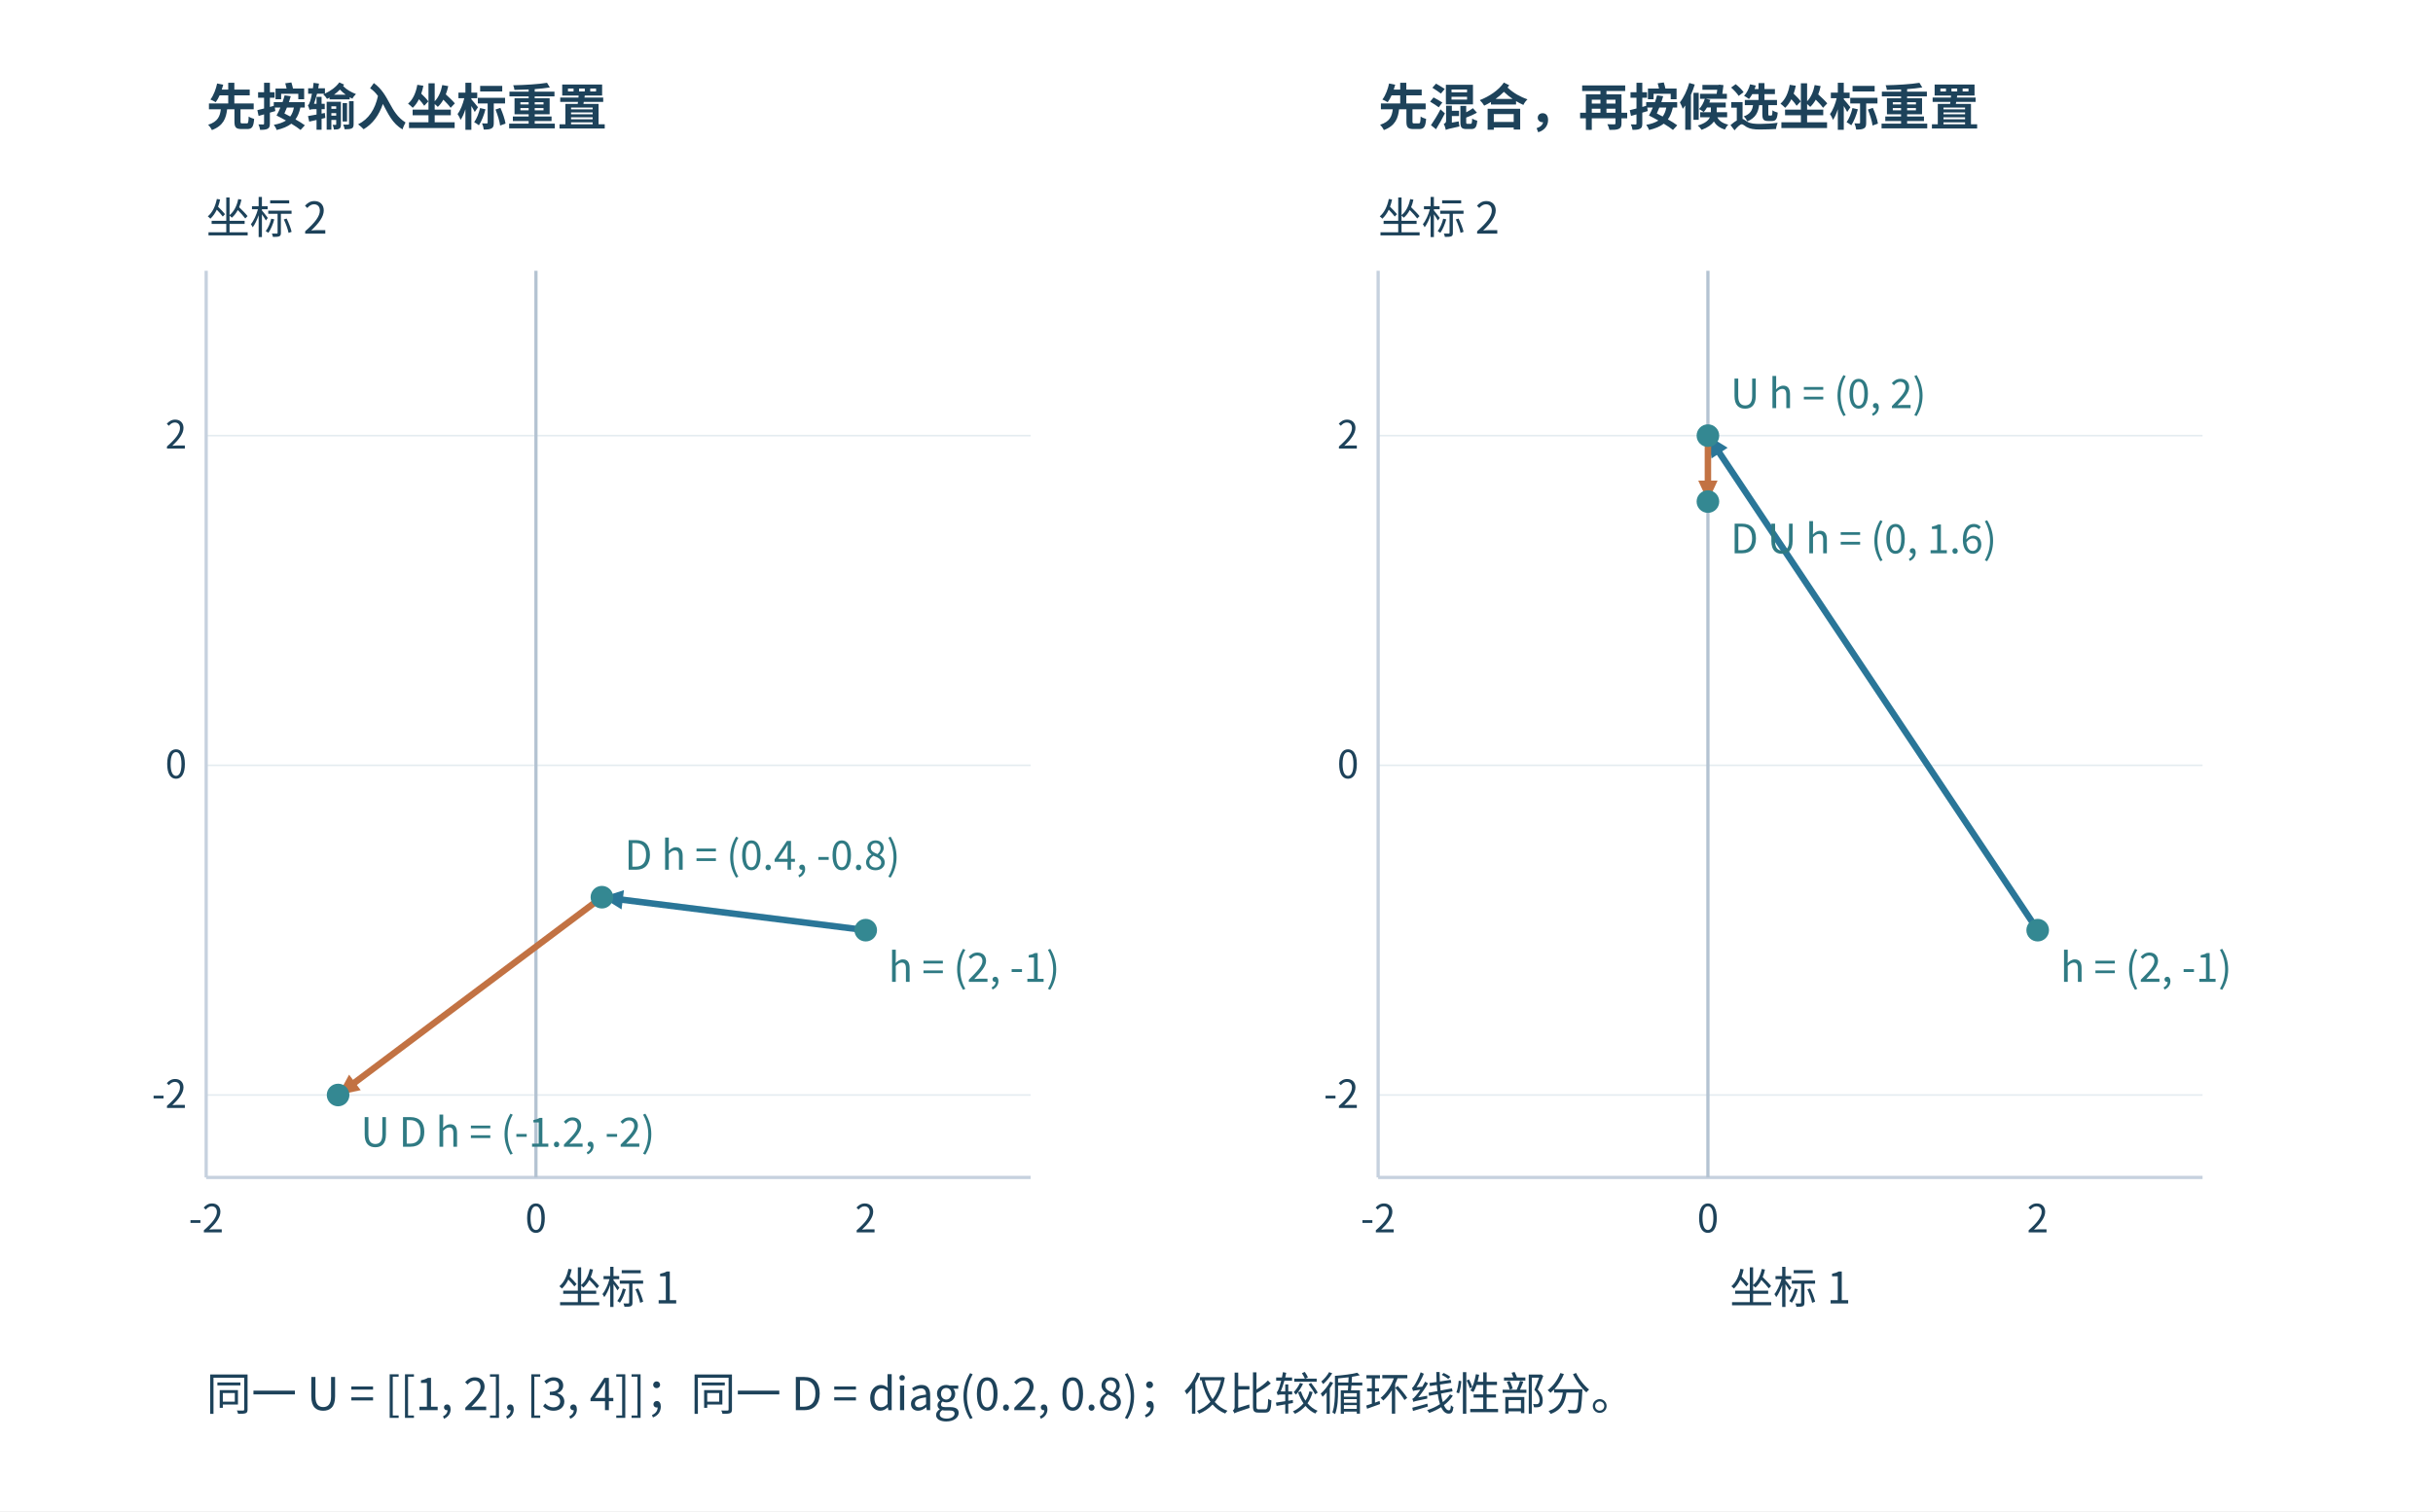
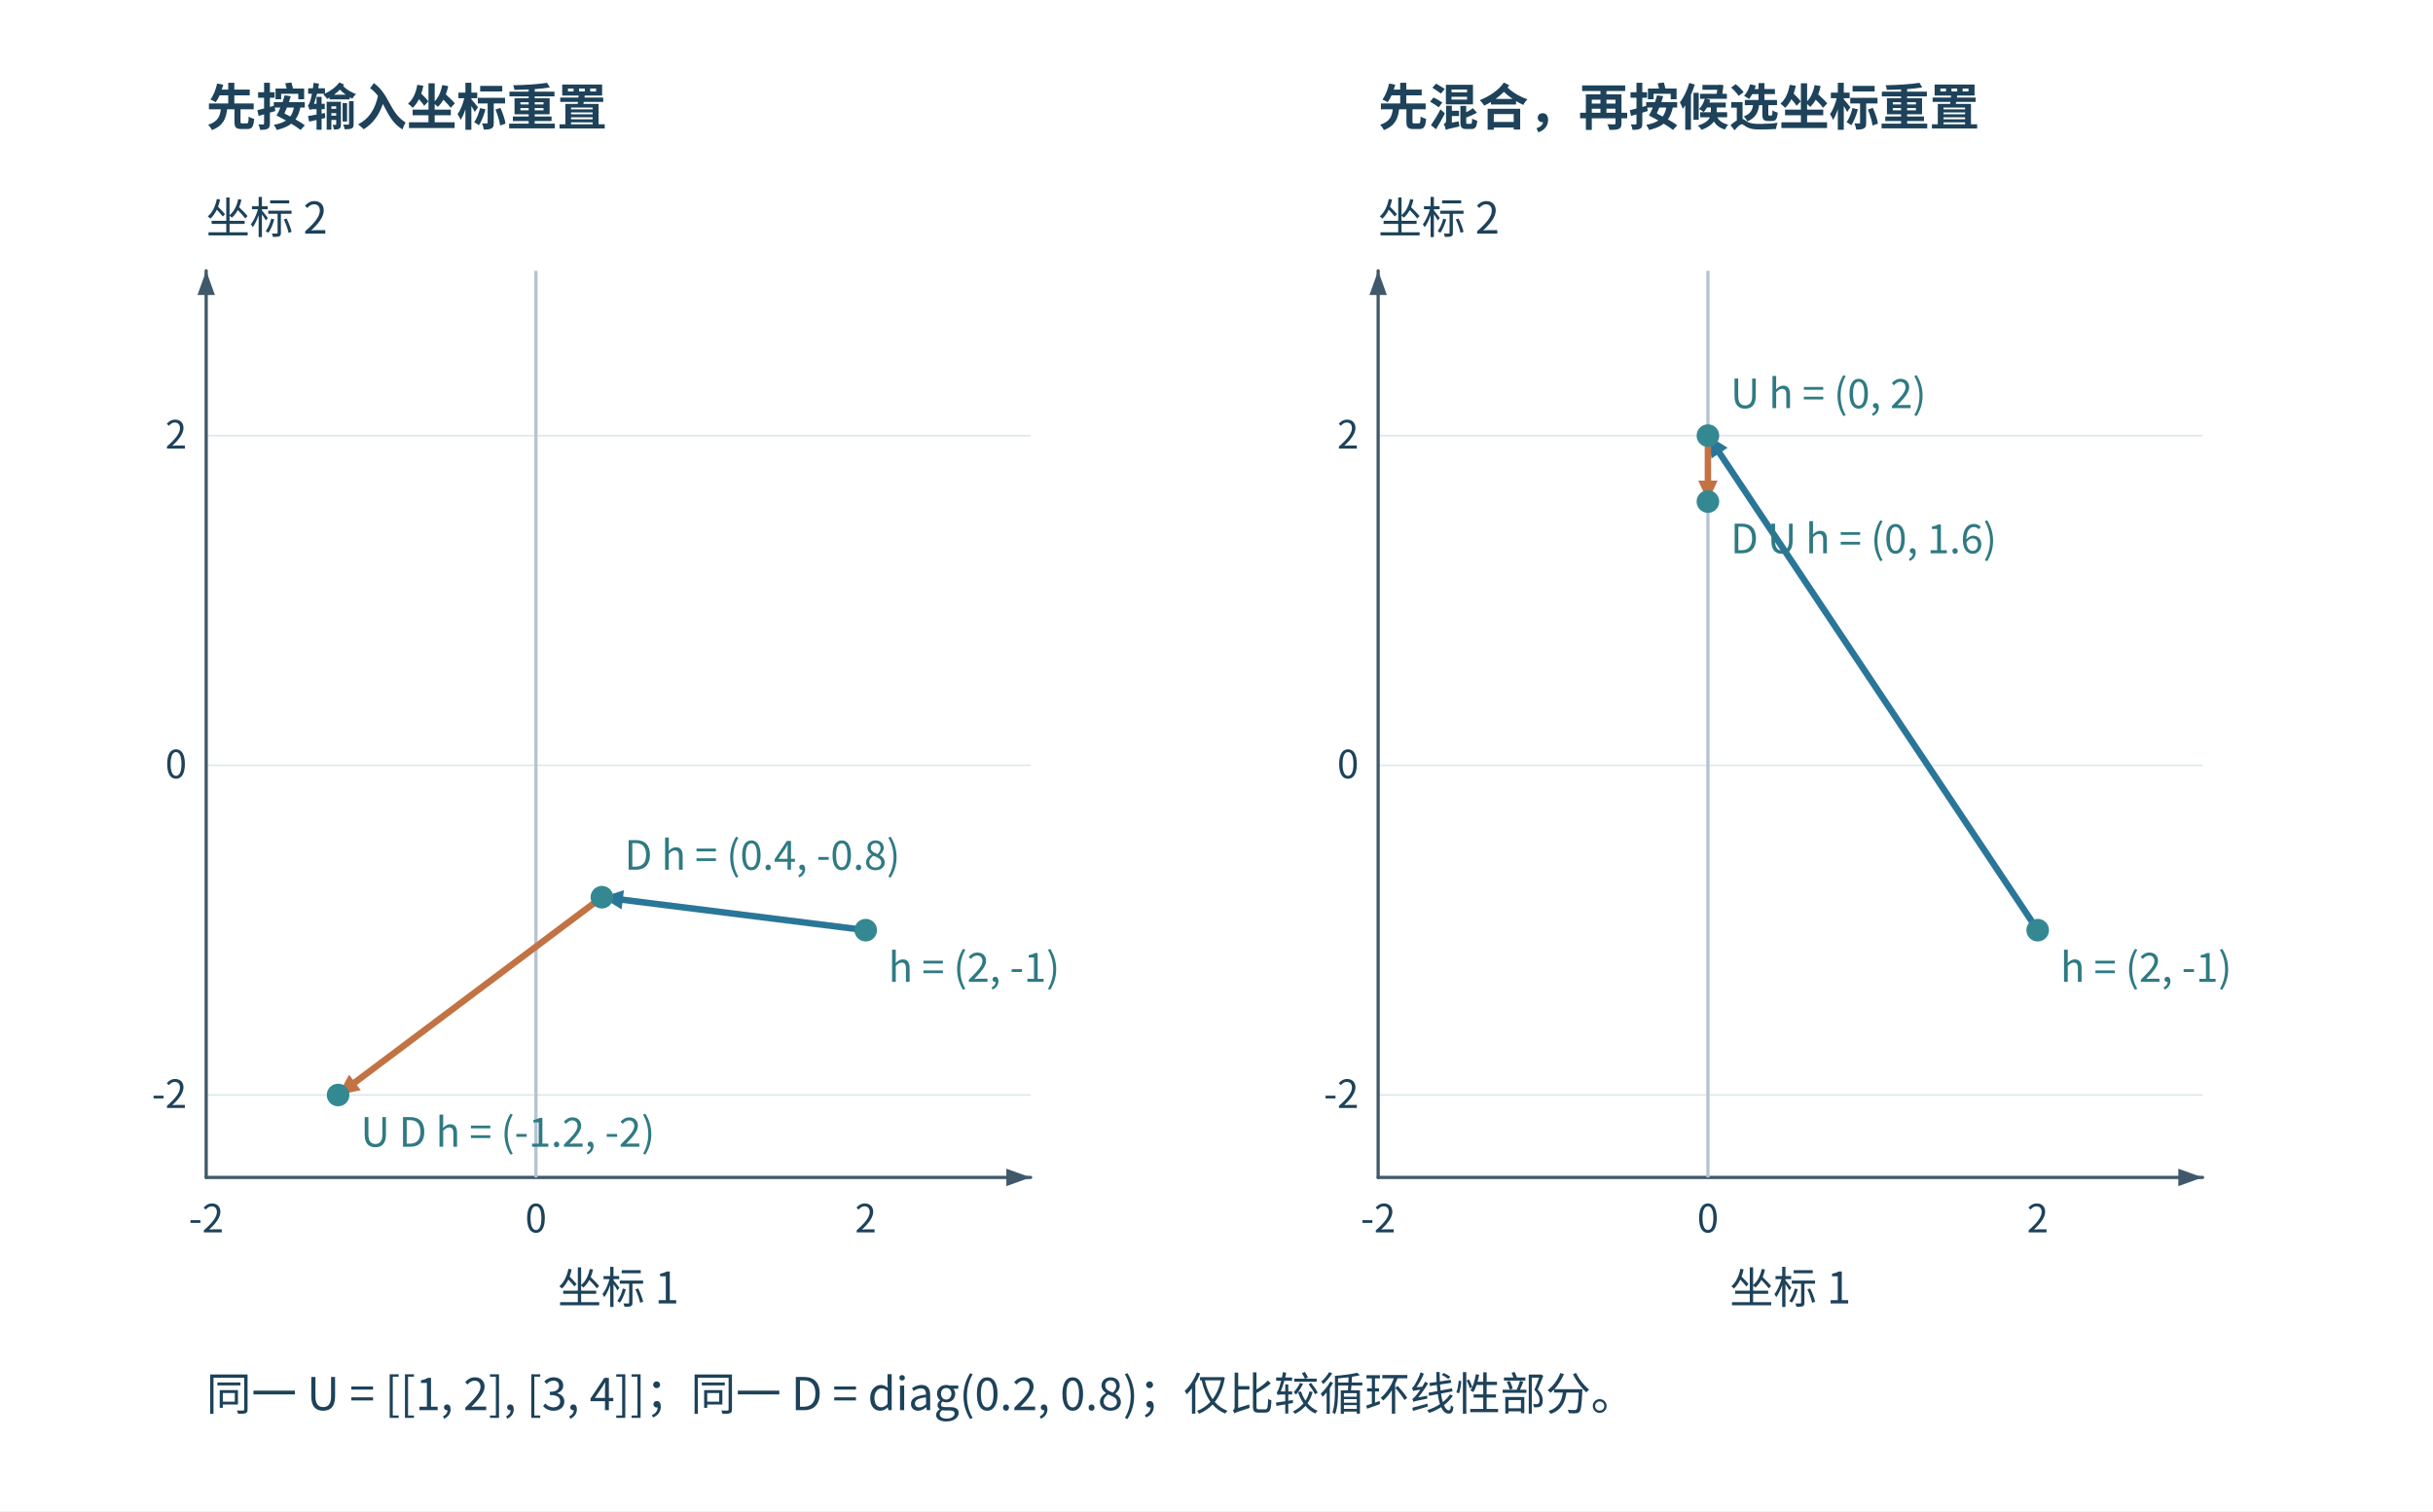
<svg xmlns="http://www.w3.org/2000/svg" width="1505.1" height="935.1" viewBox="-27.55 -27.55 1505.1 935.1" role="img" aria-labelledby="plate-title">
  <style>text{font-family:Microsoft YaHei,Noto Sans CJK SC,sans-serif;fill: #173c5b}</style>
  <rect id="edition-paper" x="-27.55" y="-27.55" width="1505.1" height="935.1" fill="#ffffff" />
  <svg id="edition-view" x="0" y="0" width="1450" height="880" viewBox="0 0 1450 880" overflow="hidden">
    <rect width="1450" height="880" fill="#ffffff" />
    <text x="100" y="50" font-size="31" text-anchor="start" font-weight="bold" style="fill: #1d425a" font-family="SimSun, Noto Serif CJK SC, STSong, Microsoft YaHei, serif">先按输入坐标重置</text>
-     <line x1="100" y1="650.0" x2="610" y2="650.0" stroke="#e4ecf0" stroke-width="1" />
+     <line x1="100" y1="650.0" x2="610" y2="650.0" stroke="#dce7e9" stroke-width="1" />
    <text x="88" y="658.0" font-size="24" text-anchor="end" font-weight="normal" style="fill: #1d425a">-2</text>
-     <line x1="100" y1="446.0" x2="610" y2="446.0" stroke="#e4ecf0" stroke-width="1" />
+     <line x1="100" y1="446.0" x2="610" y2="446.0" stroke="#dce7e9" stroke-width="1" />
    <text x="88" y="454.0" font-size="24" text-anchor="end" font-weight="normal" style="fill: #1d425a">0</text>
-     <line x1="100" y1="242.0" x2="610" y2="242.0" stroke="#e4ecf0" stroke-width="1" />
+     <line x1="100" y1="242.0" x2="610" y2="242.0" stroke="#dce7e9" stroke-width="1" />
    <text x="88" y="250.0" font-size="24" text-anchor="end" font-weight="normal" style="fill: #1d425a">2</text>
-     <line x1="100" y1="140" x2="100" y2="701" stroke="#c6d1de" stroke-width="2" />
-     <line x1="100" y1="701" x2="610" y2="701" stroke="#c6d1de" stroke-width="2" />
+     <line x1="100" y1="140" x2="100" y2="701" stroke="#40596a" stroke-width="2" stroke-linecap="round" />
+     <line x1="100" y1="701" x2="610" y2="701" stroke="#40596a" stroke-width="2" stroke-linecap="round" />
+     <path d="M610 701 L595 695.6 L595 706.4Z M100 140 L94.6 155 L105.4 155Z" fill="#40596a" stroke="none" pointer-events="none" />
    <text x="100.0" y="735" font-size="24" text-anchor="middle" font-weight="normal" style="fill: #1d425a">-2</text>
    <text x="304.0" y="735" font-size="24" text-anchor="middle" font-weight="normal" style="fill: #1d425a">0</text>
    <text x="508.0" y="735" font-size="24" text-anchor="middle" font-weight="normal" style="fill: #1d425a">2</text>
    <text x="355.0" y="779" font-size="27" text-anchor="middle" font-weight="normal" style="fill: #1d425a">坐标 1</text>
    <text x="100" y="117" font-size="27" text-anchor="start" font-weight="normal" style="fill: #1d425a">坐标 2</text>
    <line x1="304.0" y1="701.0" x2="304.0" y2="140.0" stroke="#b4c3d2" stroke-width="2" />
    <line x1="508.0" y1="548.0" x2="344.8" y2="527.6" stroke="#2a7698" stroke-width="4" />
    <polygon points="344.8,527.6 356.955,535.166 358.444,523.259" fill="#2a7698" />
    <line x1="344.8" y1="527.6" x2="181.6" y2="650.0" stroke="#c27243" stroke-width="4" />
    <polygon points="181.6,650.0 195.6,647.0 188.4,637.4" fill="#c27243" />
    <circle cx="508.0" cy="548.0" r="7" fill="#348892" stroke="none" stroke-width="1" />
    <text x="522.0" y="580.0" font-size="25" text-anchor="start" font-weight="normal" style="fill:#2f7a83">h = (2, -1)</text>
    <circle cx="344.8" cy="527.6" r="7" fill="#348892" stroke="none" stroke-width="1" />
    <text x="358.8" y="510.6" font-size="25" text-anchor="start" font-weight="normal" style="fill:#2f7a83">D h = (0.4, -0.8)</text>
    <circle cx="181.6" cy="650.0" r="7" fill="#348892" stroke="none" stroke-width="1" />
    <text x="195.6" y="682.0" font-size="25" text-anchor="start" font-weight="normal" style="fill:#2f7a83">U D h = (-1.2, -2)</text>
    <text x="825" y="50" font-size="31" text-anchor="start" font-weight="bold" style="fill: #1d425a" font-family="SimSun, Noto Serif CJK SC, STSong, Microsoft YaHei, serif">先混合，再按候选坐标重置</text>
-     <line x1="825" y1="650.0" x2="1335" y2="650.0" stroke="#e4ecf0" stroke-width="1" />
+     <line x1="825" y1="650.0" x2="1335" y2="650.0" stroke="#dce7e9" stroke-width="1" />
    <text x="813" y="658.0" font-size="24" text-anchor="end" font-weight="normal" style="fill: #1d425a">-2</text>
-     <line x1="825" y1="446.0" x2="1335" y2="446.0" stroke="#e4ecf0" stroke-width="1" />
+     <line x1="825" y1="446.0" x2="1335" y2="446.0" stroke="#dce7e9" stroke-width="1" />
    <text x="813" y="454.0" font-size="24" text-anchor="end" font-weight="normal" style="fill: #1d425a">0</text>
-     <line x1="825" y1="242.0" x2="1335" y2="242.0" stroke="#e4ecf0" stroke-width="1" />
+     <line x1="825" y1="242.0" x2="1335" y2="242.0" stroke="#dce7e9" stroke-width="1" />
    <text x="813" y="250.0" font-size="24" text-anchor="end" font-weight="normal" style="fill: #1d425a">2</text>
-     <line x1="825" y1="140" x2="825" y2="701" stroke="#c6d1de" stroke-width="2" />
-     <line x1="825" y1="701" x2="1335" y2="701" stroke="#c6d1de" stroke-width="2" />
+     <line x1="825" y1="140" x2="825" y2="701" stroke="#40596a" stroke-width="2" stroke-linecap="round" />
+     <line x1="825" y1="701" x2="1335" y2="701" stroke="#40596a" stroke-width="2" stroke-linecap="round" />
+     <path d="M1335 701 L1320 695.6 L1320 706.4Z M825 140 L819.6 155 L830.4 155Z" fill="#40596a" stroke="none" pointer-events="none" />
    <text x="825.0" y="735" font-size="24" text-anchor="middle" font-weight="normal" style="fill: #1d425a">-2</text>
    <text x="1029.0" y="735" font-size="24" text-anchor="middle" font-weight="normal" style="fill: #1d425a">0</text>
    <text x="1233.0" y="735" font-size="24" text-anchor="middle" font-weight="normal" style="fill: #1d425a">2</text>
    <text x="1080.0" y="779" font-size="27" text-anchor="middle" font-weight="normal" style="fill: #1d425a">坐标 1</text>
    <text x="825" y="117" font-size="27" text-anchor="start" font-weight="normal" style="fill: #1d425a">坐标 2</text>
    <line x1="1029.0" y1="701.0" x2="1029.0" y2="140.0" stroke="#b4c3d2" stroke-width="2" />
    <line x1="1233.0" y1="548.0" x2="1029.0" y2="242.0" stroke="#2a7698" stroke-width="4" />
    <polygon points="1029.0,242.0 1031.219,256.145 1041.203,249.488" fill="#2a7698" />
    <line x1="1029.0" y1="242.0" x2="1029.0" y2="282.8" stroke="#c27243" stroke-width="4" />
    <polygon points="1029.0,282.8 1035.0,269.8 1023.0,269.8" fill="#c27243" />
    <circle cx="1233.0" cy="548.0" r="7" fill="#348892" stroke="none" stroke-width="1" />
    <text x="1247.0" y="580.0" font-size="25" text-anchor="start" font-weight="normal" style="fill:#2f7a83">h = (2, -1)</text>
    <circle cx="1029.0" cy="242.0" r="7" fill="#348892" stroke="none" stroke-width="1" />
    <text x="1043.0" y="225.0" font-size="25" text-anchor="start" font-weight="normal" style="fill:#2f7a83">U h = (0, 2)</text>
    <circle cx="1029.0" cy="282.8" r="7" fill="#348892" stroke="none" stroke-width="1" />
    <text x="1043.0" y="314.8" font-size="25" text-anchor="start" font-weight="normal" style="fill:#2f7a83">D U h = (0, 1.6)</text>
    <text x="100" y="845" font-size="28" text-anchor="start" font-weight="normal" style="fill: #1d425a">同一 U = [[1, 2], [3, 4]]；同一 D = diag(0.2, 0.8)；仅比较循环线性部分。</text>
  </svg>
</svg>
